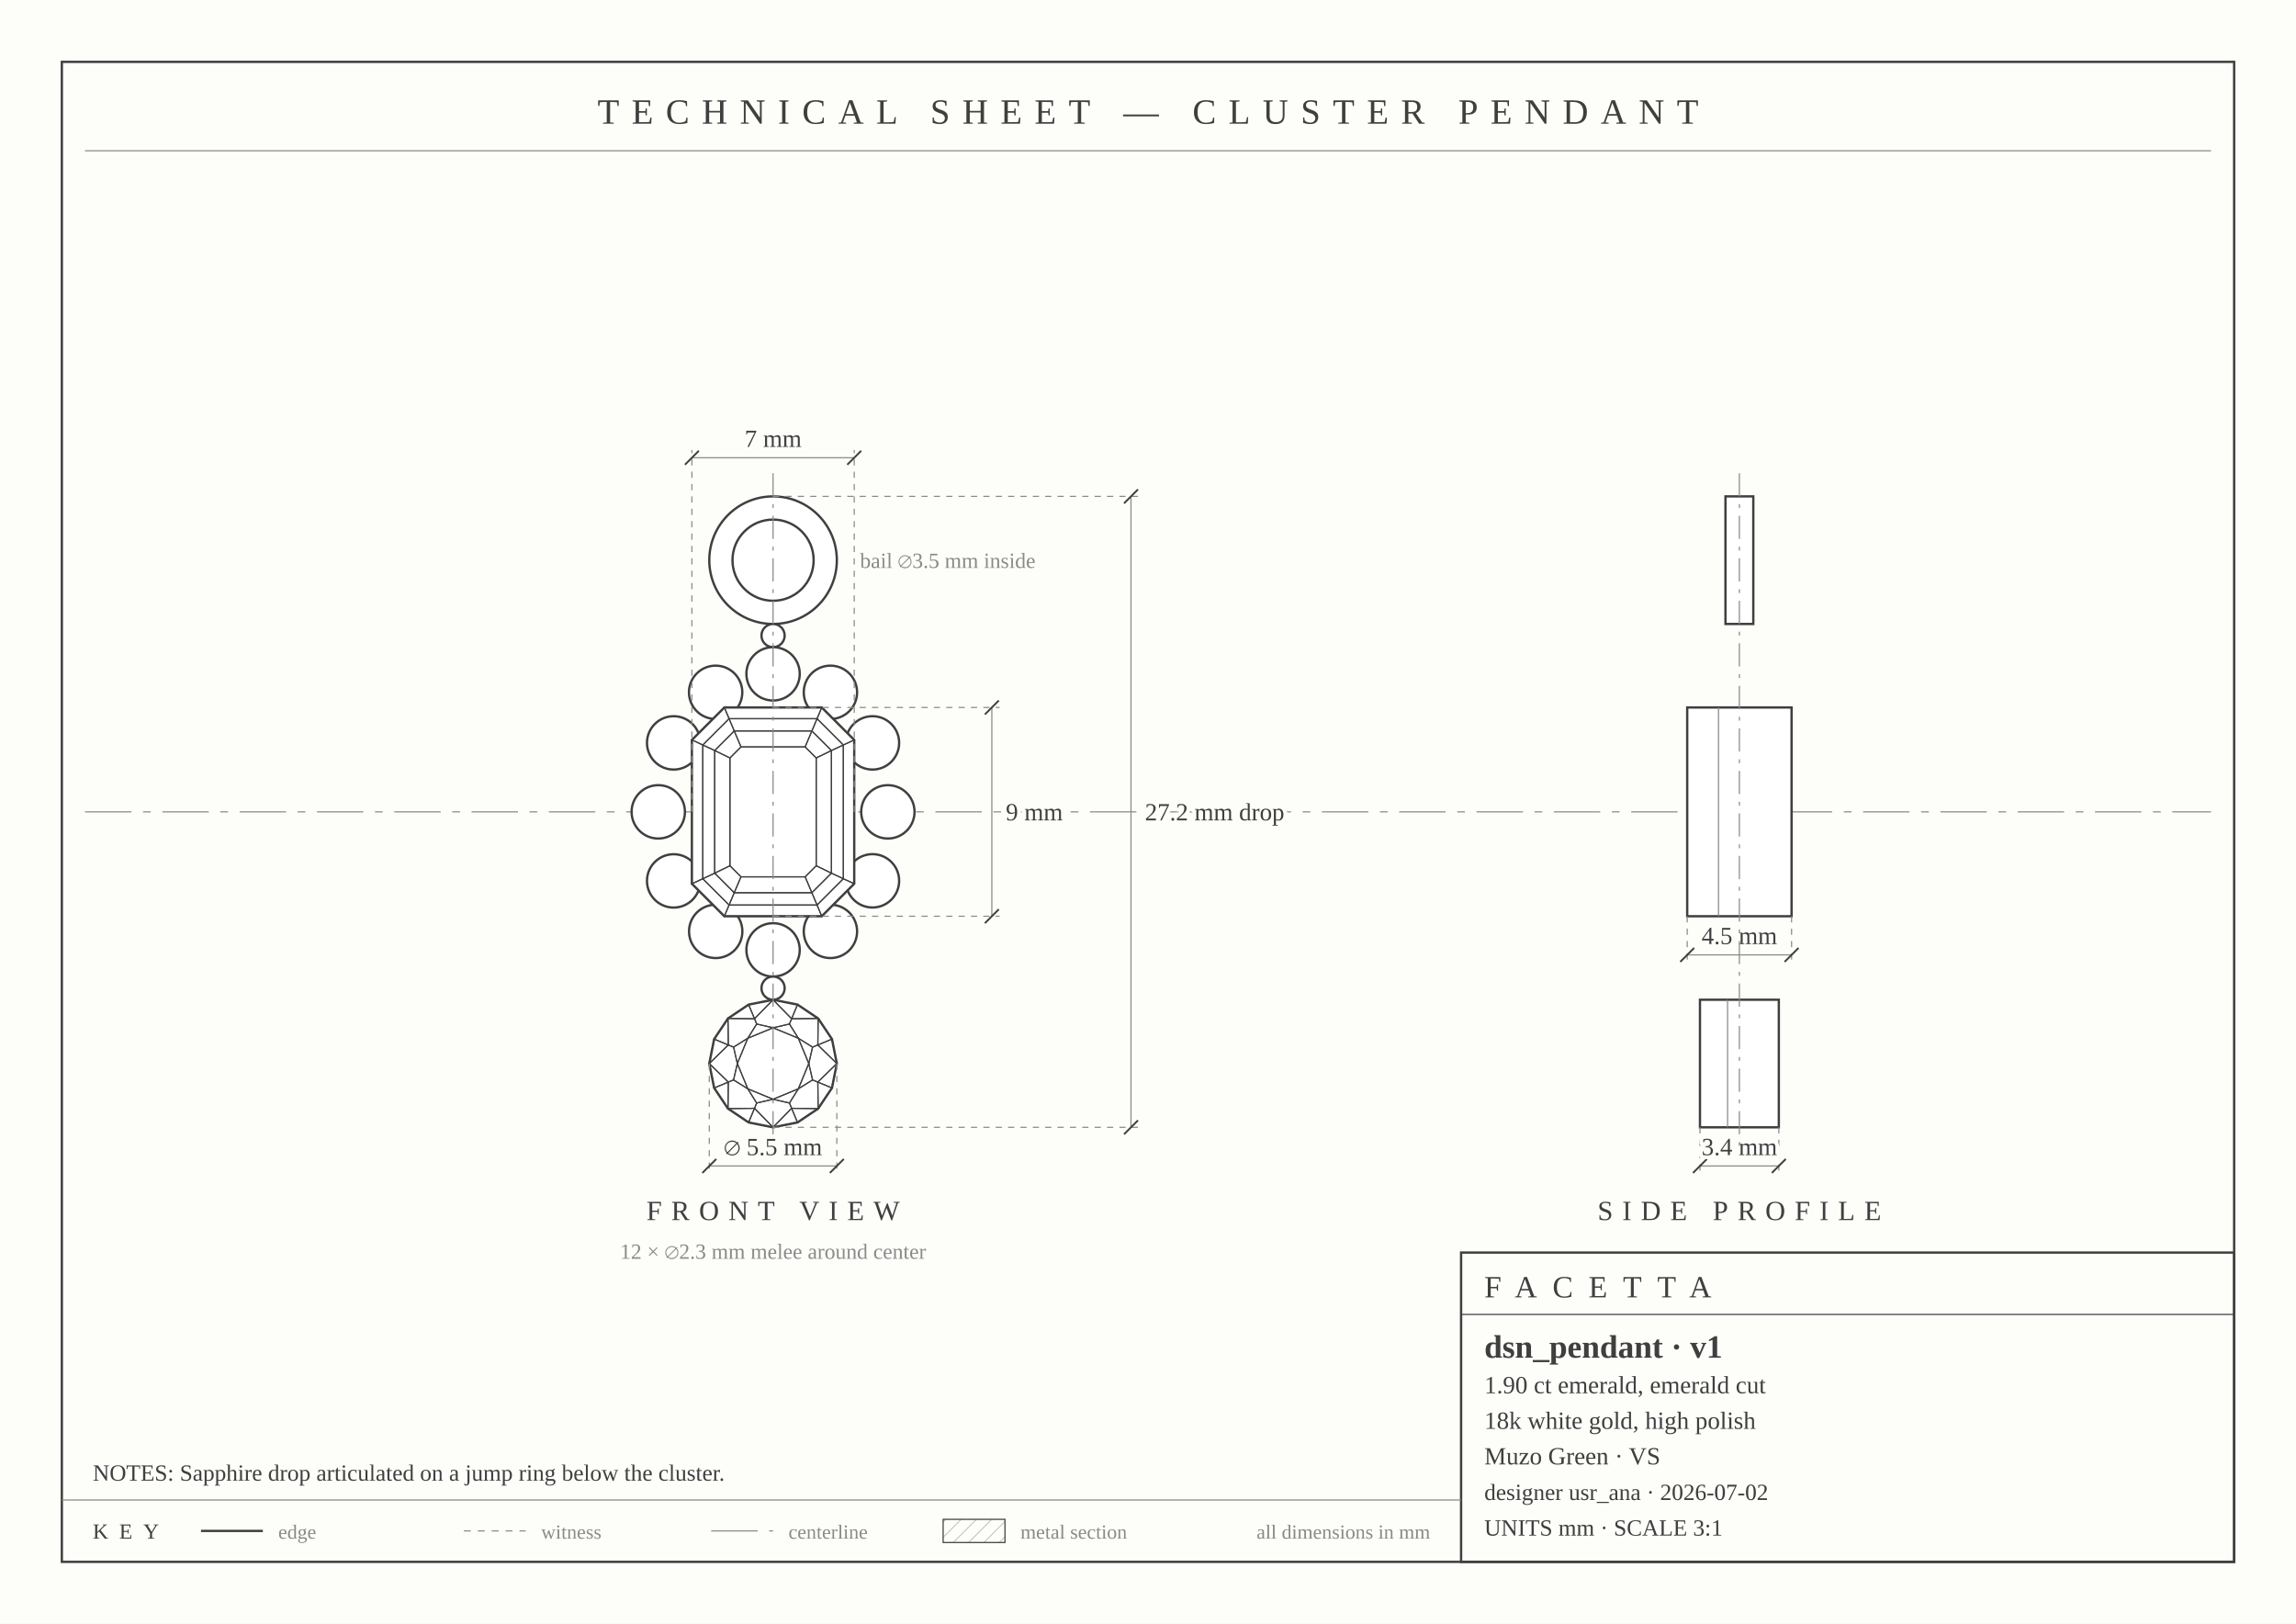
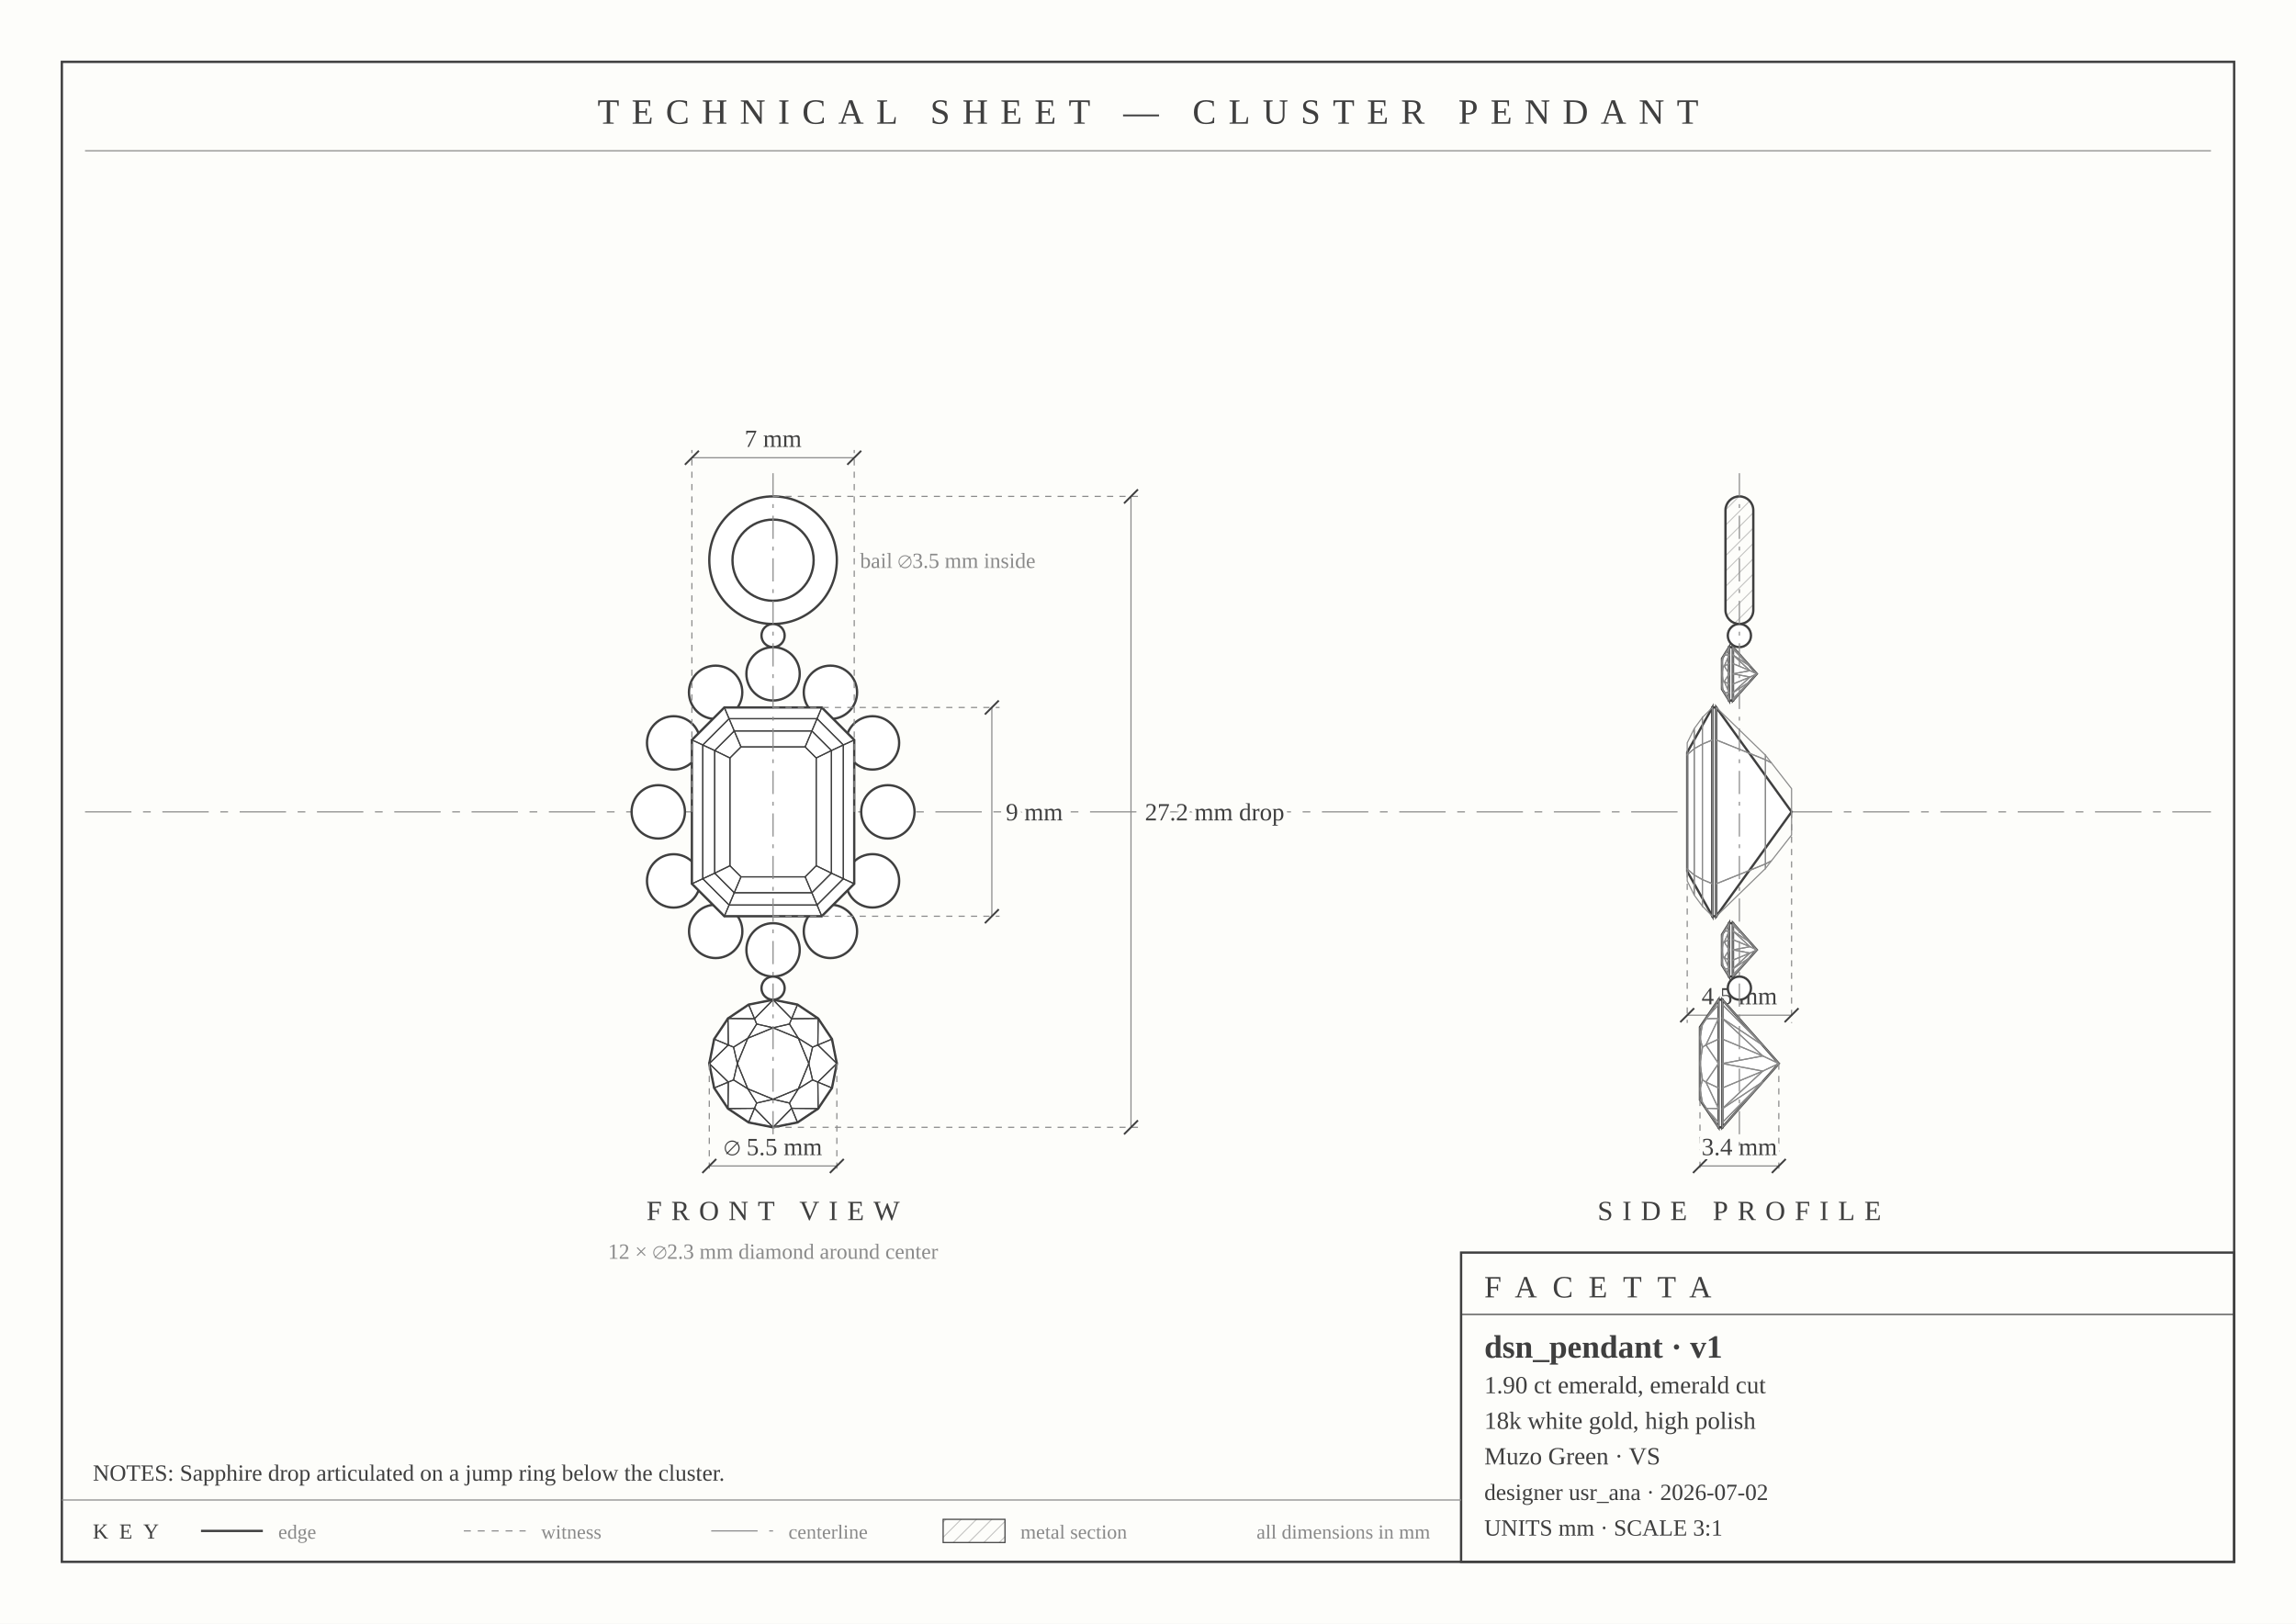
<svg xmlns="http://www.w3.org/2000/svg" viewBox="0 0 297 210" width="297mm" height="210mm" font-family="Georgia, 'Times New Roman', serif">
  <defs>
    <pattern id="hatch" width="1.4" height="1.4" patternTransform="rotate(45)" patternUnits="userSpaceOnUse">
      <line x1="0" y1="0" x2="0" y2="1.4" stroke="#8a8a8a" stroke-width="0.12" />
    </pattern>
  </defs>
  <rect x="0" y="0" width="297" height="210" fill="#fdfdfa" />
  <rect x="8" y="8" width="281" height="194" fill="none" stroke="#3f3f3f" stroke-width="0.3" />
  <text x="148.50" y="16.00" font-family="Georgia, 'Times New Roman', serif" font-size="4.6" fill="#3f3f3f" text-anchor="middle" letter-spacing="1.6">TECHNICAL SHEET — CLUSTER PENDANT</text>
  <line x1="11.00" y1="19.50" x2="286.00" y2="19.50" stroke="#8a8a8a" stroke-width="0.15" />
  <line x1="11.00" y1="105.00" x2="286.00" y2="105.00" stroke="#8a8a8a" stroke-width="0.15" stroke-dasharray="6 1.5 1 1.5" />
  <circle cx="100.00" cy="72.45" r="8.25" fill="#ffffff" stroke="#3f3f3f" stroke-width="0.3" />
  <circle cx="100.00" cy="72.45" r="5.25" fill="#ffffff" stroke="#3f3f3f" stroke-width="0.3" />
  <circle cx="100.00" cy="82.20" r="1.50" fill="#ffffff" stroke="#3f3f3f" stroke-width="0.3" />
  <circle cx="100.00" cy="87.15" r="3.45" fill="#ffffff" stroke="#3f3f3f" stroke-width="0.3" />
  <circle cx="107.42" cy="89.54" r="3.45" fill="#ffffff" stroke="#3f3f3f" stroke-width="0.3" />
  <circle cx="112.86" cy="96.08" r="3.45" fill="#ffffff" stroke="#3f3f3f" stroke-width="0.3" />
  <circle cx="114.85" cy="105.00" r="3.45" fill="#ffffff" stroke="#3f3f3f" stroke-width="0.3" />
  <circle cx="112.86" cy="113.92" r="3.45" fill="#ffffff" stroke="#3f3f3f" stroke-width="0.3" />
  <circle cx="107.42" cy="120.46" r="3.45" fill="#ffffff" stroke="#3f3f3f" stroke-width="0.3" />
  <circle cx="100.00" cy="122.85" r="3.45" fill="#ffffff" stroke="#3f3f3f" stroke-width="0.3" />
  <circle cx="92.58" cy="120.46" r="3.45" fill="#ffffff" stroke="#3f3f3f" stroke-width="0.3" />
  <circle cx="87.14" cy="113.93" r="3.45" fill="#ffffff" stroke="#3f3f3f" stroke-width="0.3" />
  <circle cx="85.15" cy="105.00" r="3.45" fill="#ffffff" stroke="#3f3f3f" stroke-width="0.3" />
  <circle cx="87.14" cy="96.08" r="3.45" fill="#ffffff" stroke="#3f3f3f" stroke-width="0.3" />
  <circle cx="92.57" cy="89.54" r="3.45" fill="#ffffff" stroke="#3f3f3f" stroke-width="0.3" />
  <polygon points="89.50,95.70 89.50,95.70 93.70,91.50 106.30,91.50 110.50,95.70 110.50,114.30 110.50,114.30 106.30,118.50 93.70,118.50 89.50,114.30" fill="#ffffff" stroke="#3f3f3f" stroke-width="0.3" />
  <polygon points="106.30,91.50 106.30,91.50 105.69,92.95 94.31,92.95 93.70,91.50 93.70,91.50" fill="none" stroke="#3f3f3f" stroke-width="0.15" />
  <polygon points="106.30,91.50 110.50,95.70 109.09,96.35 109.09,96.35 105.69,92.95 105.69,92.95" fill="none" stroke="#3f3f3f" stroke-width="0.15" />
  <polygon points="109.09,96.35 110.50,95.70 110.50,95.70 110.50,114.30 110.50,114.30 109.09,113.65" fill="none" stroke="#3f3f3f" stroke-width="0.15" />
  <polygon points="110.50,114.30 106.30,118.50 105.69,117.05 105.69,117.05 109.09,113.65 109.09,113.65" fill="none" stroke="#3f3f3f" stroke-width="0.15" />
  <polygon points="105.69,117.05 106.30,118.50 106.30,118.50 93.70,118.50 93.70,118.50 94.31,117.05" fill="none" stroke="#3f3f3f" stroke-width="0.15" />
  <polygon points="94.31,117.05 93.70,118.50 89.50,114.30 90.91,113.65 90.91,113.65 94.31,117.05" fill="none" stroke="#3f3f3f" stroke-width="0.15" />
  <polygon points="90.91,113.65 89.50,114.30 89.50,114.30 89.50,95.70 89.50,95.70 90.91,96.35" fill="none" stroke="#3f3f3f" stroke-width="0.15" />
  <polygon points="93.70,91.50 94.31,92.95 94.31,92.95 90.91,96.35 90.91,96.35 89.50,95.70" fill="none" stroke="#3f3f3f" stroke-width="0.15" />
  <polygon points="105.69,92.95 105.69,92.95 105.02,94.54 105.02,94.54 94.98,94.54 94.98,94.54 94.31,92.95 94.31,92.95" fill="none" stroke="#3f3f3f" stroke-width="0.15" />
  <polygon points="105.69,92.95 109.09,96.35 107.55,97.07 107.55,97.07 105.02,94.54" fill="none" stroke="#3f3f3f" stroke-width="0.15" />
  <polygon points="109.09,96.35 109.09,96.35 109.09,113.65 109.09,113.65 107.55,112.93 107.55,97.07" fill="none" stroke="#3f3f3f" stroke-width="0.15" />
  <polygon points="109.09,113.65 105.69,117.05 105.02,115.46 107.55,112.93 107.55,112.93" fill="none" stroke="#3f3f3f" stroke-width="0.15" />
  <polygon points="105.02,115.46 105.69,117.05 105.69,117.05 94.31,117.05 94.31,117.05 94.98,115.46 94.98,115.46 105.02,115.46" fill="none" stroke="#3f3f3f" stroke-width="0.15" />
  <polygon points="94.98,115.46 94.31,117.05 90.91,113.65 92.45,112.93 92.45,112.93" fill="none" stroke="#3f3f3f" stroke-width="0.15" />
  <polygon points="92.45,112.93 90.91,113.65 90.91,113.65 90.91,96.35 90.91,96.35 92.45,97.07" fill="none" stroke="#3f3f3f" stroke-width="0.15" />
  <polygon points="94.31,92.95 94.98,94.54 92.45,97.07 92.45,97.07 90.91,96.35" fill="none" stroke="#3f3f3f" stroke-width="0.15" />
  <polygon points="94.98,94.54 105.02,94.54 104.15,96.60 95.85,96.60" fill="none" stroke="#3f3f3f" stroke-width="0.15" />
  <polygon points="105.02,94.54 105.02,94.54 107.55,97.07 105.58,98.03 104.15,96.60" fill="none" stroke="#3f3f3f" stroke-width="0.15" />
  <polygon points="107.55,97.07 107.55,97.07 107.55,112.93 107.55,112.93 105.58,111.97 105.58,98.03" fill="none" stroke="#3f3f3f" stroke-width="0.15" />
  <polygon points="107.55,112.93 105.02,115.46 105.02,115.46 104.15,113.40 105.58,111.97" fill="none" stroke="#3f3f3f" stroke-width="0.15" />
  <polygon points="104.15,113.40 105.02,115.46 94.98,115.46 95.85,113.40" fill="none" stroke="#3f3f3f" stroke-width="0.15" />
  <polygon points="95.85,113.40 94.98,115.46 94.98,115.46 92.45,112.93 94.42,111.97" fill="none" stroke="#3f3f3f" stroke-width="0.15" />
  <polygon points="94.42,111.97 92.45,112.93 92.45,112.93 92.45,97.07 92.45,97.07 94.42,98.03" fill="none" stroke="#3f3f3f" stroke-width="0.15" />
  <polygon points="94.98,94.54 94.98,94.54 95.85,96.60 94.42,98.03 92.45,97.07" fill="none" stroke="#3f3f3f" stroke-width="0.15" />
  <polygon points="104.15,96.60 105.58,98.03 105.58,111.97 104.15,113.40 95.85,113.40 94.42,111.97 94.42,98.03 95.85,96.60" fill="none" stroke="#3f3f3f" stroke-width="0.15" />
  <circle cx="100.00" cy="127.80" r="1.50" fill="#ffffff" stroke="#3f3f3f" stroke-width="0.3" />
  <polygon points="91.75,137.55 91.75,137.55 91.75,137.55 92.38,134.39 94.17,131.72 96.84,129.93 100.00,129.30 100.00,129.30 100.00,129.30 100.00,129.30 100.00,129.30 103.16,129.93 105.83,131.72 107.62,134.39 108.25,137.55 108.25,137.55 108.25,137.55 108.25,137.55 108.25,137.55 107.62,140.71 105.83,143.38 103.16,145.17 100.00,145.80 100.00,145.80 100.00,145.80 100.00,145.80 100.00,145.80 96.84,145.17 94.17,143.38 92.38,140.71 91.75,137.55 91.75,137.55" fill="#ffffff" stroke="#3f3f3f" stroke-width="0.3" />
  <polygon points="94.89,139.67 94.21,139.95 94.21,139.95 91.75,137.55 91.75,137.55 91.75,137.55 94.21,135.15 94.89,135.43 95.38,137.55 95.38,137.55" fill="none" stroke="#3f3f3f" stroke-width="0.15" />
  <polygon points="97.60,131.76 97.88,132.44 96.73,134.28 96.73,134.28 94.89,135.43 94.21,135.15 94.21,135.15 94.17,131.72 94.17,131.72 94.17,131.72" fill="none" stroke="#3f3f3f" stroke-width="0.15" />
  <polygon points="97.88,142.66 97.60,143.34 97.60,143.34 94.17,143.38 94.17,143.38 94.17,143.38 94.21,139.95 94.89,139.67 96.73,140.82 96.73,140.82" fill="none" stroke="#3f3f3f" stroke-width="0.15" />
  <polygon points="102.40,131.76 102.12,132.44 100.00,132.93 100.00,132.93 97.88,132.44 97.60,131.76 97.60,131.76 100.00,129.30 100.00,129.30 100.00,129.30" fill="none" stroke="#3f3f3f" stroke-width="0.15" />
  <polygon points="102.12,142.66 102.40,143.34 102.40,143.34 100.00,145.80 100.00,145.80 100.00,145.80 97.60,143.34 97.88,142.66 100.00,142.17 100.00,142.17" fill="none" stroke="#3f3f3f" stroke-width="0.15" />
  <polygon points="105.83,131.72 105.83,131.72 105.79,135.15 105.11,135.43 103.27,134.28 103.27,134.28 102.12,132.44 102.40,131.76 102.40,131.76 105.83,131.72" fill="none" stroke="#3f3f3f" stroke-width="0.15" />
  <polygon points="105.83,143.38 105.83,143.38 105.83,143.38 102.40,143.34 102.12,142.66 103.27,140.82 103.27,140.82 105.11,139.67 105.79,139.95 105.79,139.95" fill="none" stroke="#3f3f3f" stroke-width="0.15" />
  <polygon points="108.25,137.55 108.25,137.55 108.25,137.55 105.79,139.95 105.11,139.67 104.62,137.55 104.62,137.55 105.11,135.43 105.79,135.15 105.79,135.15" fill="none" stroke="#3f3f3f" stroke-width="0.15" />
  <polygon points="94.21,135.15 94.21,135.15 91.75,137.55 92.38,134.39 92.38,134.39" fill="none" stroke="#3f3f3f" stroke-width="0.15" />
  <polygon points="94.21,139.95 94.17,143.38 92.38,140.71 92.38,140.71 94.21,139.95" fill="none" stroke="#3f3f3f" stroke-width="0.15" />
  <polygon points="94.21,139.95 92.38,140.71 91.75,137.55" fill="none" stroke="#3f3f3f" stroke-width="0.15" />
  <polygon points="94.17,131.72 94.21,135.15 92.38,134.39" fill="none" stroke="#3f3f3f" stroke-width="0.15" />
  <polygon points="96.84,129.93 96.84,129.93 97.60,131.76 97.60,131.76 94.17,131.72" fill="none" stroke="#3f3f3f" stroke-width="0.15" />
  <polygon points="97.60,143.34 96.84,145.17 94.17,143.38" fill="none" stroke="#3f3f3f" stroke-width="0.15" />
  <polygon points="100.00,145.80 96.84,145.17 96.84,145.17 97.60,143.34 97.60,143.34" fill="none" stroke="#3f3f3f" stroke-width="0.15" />
  <polygon points="100.00,129.30 97.60,131.76 96.84,129.93" fill="none" stroke="#3f3f3f" stroke-width="0.15" />
  <polygon points="102.40,143.34 103.16,145.17 100.00,145.80" fill="none" stroke="#3f3f3f" stroke-width="0.15" />
  <polygon points="103.16,129.93 103.16,129.93 102.40,131.76 102.40,131.76 100.00,129.30" fill="none" stroke="#3f3f3f" stroke-width="0.15" />
  <polygon points="105.83,131.72 102.40,131.76 103.16,129.93" fill="none" stroke="#3f3f3f" stroke-width="0.15" />
  <polygon points="105.83,143.38 103.16,145.17 103.16,145.17 102.40,143.34 102.40,143.34" fill="none" stroke="#3f3f3f" stroke-width="0.15" />
  <polygon points="107.62,140.71 105.83,143.38 105.79,139.95" fill="none" stroke="#3f3f3f" stroke-width="0.15" />
  <polygon points="107.62,134.39 108.25,137.55 105.79,135.15" fill="none" stroke="#3f3f3f" stroke-width="0.15" />
  <polygon points="107.62,134.39 107.62,134.39 105.79,135.15 105.79,135.15 105.83,131.72" fill="none" stroke="#3f3f3f" stroke-width="0.15" />
  <polygon points="108.25,137.55 107.62,140.71 107.62,140.71 105.79,139.95 105.79,139.95" fill="none" stroke="#3f3f3f" stroke-width="0.15" />
  <polygon points="95.38,137.55 94.89,135.43 96.73,134.28" fill="none" stroke="#3f3f3f" stroke-width="0.15" />
  <polygon points="96.73,140.82 94.89,139.67 95.38,137.55" fill="none" stroke="#3f3f3f" stroke-width="0.15" />
  <polygon points="96.73,134.28 97.88,132.44 100.00,132.93" fill="none" stroke="#3f3f3f" stroke-width="0.15" />
  <polygon points="100.00,142.17 97.88,142.66 96.73,140.82" fill="none" stroke="#3f3f3f" stroke-width="0.15" />
  <polygon points="102.12,132.44 103.27,134.28 100.00,132.93" fill="none" stroke="#3f3f3f" stroke-width="0.15" />
  <polygon points="103.27,140.82 102.12,142.66 100.00,142.17" fill="none" stroke="#3f3f3f" stroke-width="0.15" />
  <polygon points="103.27,134.28 105.11,135.43 104.62,137.55" fill="none" stroke="#3f3f3f" stroke-width="0.15" />
  <polygon points="104.62,137.55 105.11,139.67 103.27,140.82" fill="none" stroke="#3f3f3f" stroke-width="0.15" />
  <polygon points="100.00,132.93 103.27,134.28 103.27,134.28 104.62,137.55 104.62,137.55 103.27,140.82 103.27,140.82 100.00,142.17 100.00,142.17 96.73,140.82 96.73,140.82 95.38,137.55 95.38,137.55 96.73,134.28 96.73,134.28 100.00,132.93" fill="none" stroke="#3f3f3f" stroke-width="0.15" />
  <line x1="100.00" y1="61.20" x2="100.00" y2="148.80" stroke="#8a8a8a" stroke-width="0.15" stroke-dasharray="3 1 0.5 1" />
  <line x1="89.50" y1="105.00" x2="89.50" y2="58.20" stroke="#8a8a8a" stroke-width="0.15" stroke-dasharray="0.8 0.8" />
  <line x1="110.50" y1="105.00" x2="110.50" y2="58.20" stroke="#8a8a8a" stroke-width="0.15" stroke-dasharray="0.8 0.8" />
  <line x1="89.50" y1="59.20" x2="110.50" y2="59.20" stroke="#8a8a8a" stroke-width="0.15" />
  <line x1="88.60" y1="60.10" x2="90.40" y2="58.30" stroke="#3f3f3f" stroke-width="0.24" />
  <line x1="109.60" y1="60.10" x2="111.40" y2="58.30" stroke="#3f3f3f" stroke-width="0.24" />
  <text x="100.00" y="57.80" font-family="Georgia, 'Times New Roman', serif" font-size="3.2" fill="#3f3f3f" text-anchor="middle" stroke="#fdfdfa" stroke-width="1.0" stroke-linejoin="round" paint-order="stroke">7 mm</text>
  <line x1="100.00" y1="91.50" x2="129.30" y2="91.50" stroke="#8a8a8a" stroke-width="0.15" stroke-dasharray="0.8 0.8" />
  <line x1="100.00" y1="118.50" x2="129.30" y2="118.50" stroke="#8a8a8a" stroke-width="0.15" stroke-dasharray="0.8 0.8" />
  <line x1="128.30" y1="91.50" x2="128.30" y2="118.50" stroke="#8a8a8a" stroke-width="0.15" />
  <line x1="127.40" y1="92.40" x2="129.20" y2="90.60" stroke="#3f3f3f" stroke-width="0.24" />
  <line x1="127.40" y1="119.40" x2="129.20" y2="117.60" stroke="#3f3f3f" stroke-width="0.24" />
  <text x="130.10" y="106.10" font-family="Georgia, 'Times New Roman', serif" font-size="3.2" fill="#3f3f3f" text-anchor="start" stroke="#fdfdfa" stroke-width="1.0" stroke-linejoin="round" paint-order="stroke">9 mm</text>
  <line x1="100.00" y1="64.20" x2="147.30" y2="64.20" stroke="#8a8a8a" stroke-width="0.15" stroke-dasharray="0.8 0.8" />
  <line x1="100.00" y1="145.80" x2="147.30" y2="145.80" stroke="#8a8a8a" stroke-width="0.15" stroke-dasharray="0.8 0.8" />
  <line x1="146.30" y1="64.20" x2="146.30" y2="145.80" stroke="#8a8a8a" stroke-width="0.15" />
  <line x1="145.40" y1="65.10" x2="147.20" y2="63.30" stroke="#3f3f3f" stroke-width="0.24" />
  <line x1="145.40" y1="146.70" x2="147.20" y2="144.90" stroke="#3f3f3f" stroke-width="0.24" />
  <text x="148.10" y="106.10" font-family="Georgia, 'Times New Roman', serif" font-size="3.2" fill="#3f3f3f" text-anchor="start" stroke="#fdfdfa" stroke-width="1.0" stroke-linejoin="round" paint-order="stroke">27.2 mm drop</text>
  <text x="111.25" y="73.45" font-family="Georgia, 'Times New Roman', serif" font-size="2.8" fill="#8a8a8a" text-anchor="start">bail ⌀3.5 mm inside</text>
  <text x="100.00" y="157.80" font-family="Georgia, 'Times New Roman', serif" font-size="3.6" fill="#3f3f3f" text-anchor="middle" letter-spacing="1.2">FRONT VIEW</text>
-   <text x="100.00" y="162.80" font-family="Georgia, 'Times New Roman', serif" font-size="2.8" fill="#8a8a8a" text-anchor="middle">12 × ⌀2.3 mm melee around center</text>
+   <text x="100.00" y="162.80" font-family="Georgia, 'Times New Roman', serif" font-size="2.8" fill="#8a8a8a" text-anchor="middle">12 × ⌀2.3 mm diamond around center</text>
  <line x1="91.75" y1="137.55" x2="91.75" y2="151.80" stroke="#8a8a8a" stroke-width="0.15" stroke-dasharray="0.8 0.8" />
  <line x1="108.25" y1="137.55" x2="108.25" y2="151.80" stroke="#8a8a8a" stroke-width="0.15" stroke-dasharray="0.8 0.8" />
  <line x1="91.75" y1="150.80" x2="108.25" y2="150.80" stroke="#8a8a8a" stroke-width="0.15" />
  <line x1="90.85" y1="151.70" x2="92.65" y2="149.90" stroke="#3f3f3f" stroke-width="0.24" />
  <line x1="107.35" y1="151.70" x2="109.15" y2="149.90" stroke="#3f3f3f" stroke-width="0.24" />
  <text x="100.00" y="149.40" font-family="Georgia, 'Times New Roman', serif" font-size="3.2" fill="#3f3f3f" text-anchor="middle" stroke="#fdfdfa" stroke-width="1.0" stroke-linejoin="round" paint-order="stroke">⌀ 5.5 mm</text>
-   <rect x="223.20" y="64.20" width="3.60" height="16.50" fill="#ffffff" stroke="#3f3f3f" stroke-width="0.3" />
-   <rect x="218.25" y="91.50" width="13.50" height="27.00" fill="#ffffff" stroke="#3f3f3f" stroke-width="0.3" />
-   <line x1="222.30" y1="91.50" x2="222.30" y2="118.50" stroke="#8a8a8a" stroke-width="0.15" />
-   <line x1="218.25" y1="118.50" x2="218.25" y2="124.50" stroke="#8a8a8a" stroke-width="0.15" stroke-dasharray="0.8 0.8" />
-   <line x1="231.75" y1="118.50" x2="231.75" y2="124.50" stroke="#8a8a8a" stroke-width="0.15" stroke-dasharray="0.8 0.8" />
-   <line x1="218.25" y1="123.50" x2="231.75" y2="123.50" stroke="#8a8a8a" stroke-width="0.15" />
-   <line x1="217.35" y1="124.40" x2="219.15" y2="122.60" stroke="#3f3f3f" stroke-width="0.24" />
-   <line x1="230.85" y1="124.40" x2="232.65" y2="122.60" stroke="#3f3f3f" stroke-width="0.24" />
-   <text x="225.00" y="122.10" font-family="Georgia, 'Times New Roman', serif" font-size="3.2" fill="#3f3f3f" text-anchor="middle" stroke="#fdfdfa" stroke-width="1.0" stroke-linejoin="round" paint-order="stroke">4.5 mm</text>
-   <rect x="219.90" y="129.30" width="10.20" height="16.50" fill="#ffffff" stroke="#3f3f3f" stroke-width="0.3" />
-   <line x1="223.47" y1="129.30" x2="223.47" y2="145.80" stroke="#8a8a8a" stroke-width="0.15" />
-   <line x1="219.90" y1="145.80" x2="219.90" y2="151.80" stroke="#8a8a8a" stroke-width="0.15" stroke-dasharray="0.8 0.8" />
-   <line x1="230.10" y1="145.80" x2="230.10" y2="151.80" stroke="#8a8a8a" stroke-width="0.15" stroke-dasharray="0.8 0.8" />
+   <rect x="223.20" y="64.20" width="3.60" height="16.50" rx="1.80" fill="url(#hatch)" stroke="#3f3f3f" stroke-width="0.3" />
+   <circle cx="225.00" cy="82.20" r="1.50" fill="#ffffff" stroke="#3f3f3f" stroke-width="0.3" />
+   <polygon points="218.25,97.31 221.51,91.50 221.51,118.50 218.25,112.69" fill="#ffffff" stroke="#3f3f3f" stroke-width="0.3" />
+   <rect x="221.51" y="91.50" width="0.50" height="27.00" fill="#ffffff" stroke="#3f3f3f" stroke-width="0.3" />
+   <polygon points="222.01,91.50 231.75,105.00 222.01,118.50" fill="#ffffff" stroke="#3f3f3f" stroke-width="0.3" />
+   <polygon points="220.21,117.20 221.51,118.50 221.51,114.30 220.21,113.76 220.21,113.76 220.21,117.20" fill="none" stroke="#8a8a8a" stroke-width="0.15" />
+   <polygon points="220.21,113.76 221.51,114.30 221.51,114.30 221.51,95.70 221.51,95.70 220.21,96.24" fill="none" stroke="#8a8a8a" stroke-width="0.15" />
+   <polygon points="221.51,91.50 220.21,92.80 220.21,92.80 220.21,96.24 220.21,96.24 221.51,95.70" fill="none" stroke="#8a8a8a" stroke-width="0.15" />
+   <polygon points="219.16,115.77 220.21,117.20 220.21,113.76 219.16,113.17 219.16,113.17" fill="none" stroke="#8a8a8a" stroke-width="0.15" />
+   <polygon points="219.16,113.17 220.21,113.76 220.21,113.76 220.21,96.24 220.21,96.24 219.16,96.83" fill="none" stroke="#8a8a8a" stroke-width="0.15" />
+   <polygon points="220.21,92.80 219.16,94.23 219.16,96.83 219.16,96.83 220.21,96.24" fill="none" stroke="#8a8a8a" stroke-width="0.15" />
+   <polygon points="218.25,113.93 219.16,115.77 219.16,115.77 219.16,113.17 218.25,112.40" fill="none" stroke="#8a8a8a" stroke-width="0.15" />
+   <polygon points="218.25,112.40 219.16,113.17 219.16,113.17 219.16,96.83 219.16,96.83 218.25,97.60" fill="none" stroke="#8a8a8a" stroke-width="0.15" />
+   <polygon points="219.16,94.23 219.16,94.23 218.25,96.07 218.25,97.60 219.16,96.83" fill="none" stroke="#8a8a8a" stroke-width="0.15" />
+   <polygon points="222.01,118.50 228.37,112.33 228.37,111.74 222.01,114.30" fill="none" stroke="#8a8a8a" stroke-width="0.15" />
+   <polygon points="228.37,98.26 222.01,95.70 222.01,95.70 222.01,114.30 222.01,114.30 228.37,111.74 228.37,111.74 228.37,98.26" fill="none" stroke="#8a8a8a" stroke-width="0.15" />
+   <polygon points="228.37,97.67 222.01,91.50 222.01,95.70 228.37,98.26" fill="none" stroke="#8a8a8a" stroke-width="0.15" />
+   <polygon points="228.37,111.74 228.37,111.74 228.37,112.33 228.37,112.33 229.15,111.33" fill="none" stroke="#8a8a8a" stroke-width="0.15" />
+   <polygon points="231.75,108.00 231.75,102.00 229.15,98.67 228.37,98.26 228.37,111.74 229.15,111.33" fill="none" stroke="#8a8a8a" stroke-width="0.15" />
+   <polygon points="229.15,98.67 228.37,97.67 228.37,97.67 228.37,98.26 228.37,98.26" fill="none" stroke="#8a8a8a" stroke-width="0.15" />
+   <polygon points="222.75,85.18 223.67,83.70 223.67,90.60 222.75,89.12" fill="#ffffff" stroke="#3f3f3f" stroke-width="0.3" />
+   <rect x="223.67" y="83.70" width="0.50" height="6.90" fill="#ffffff" stroke="#3f3f3f" stroke-width="0.3" />
+   <polygon points="224.17,83.70 227.25,87.15 224.17,90.60" fill="#ffffff" stroke="#3f3f3f" stroke-width="0.3" />
+   <polygon points="222.88,89.29 223.05,89.57 223.05,89.57 223.67,89.59 223.67,89.59 223.67,89.59 223.05,88.15 222.88,88.04 222.75,88.52 222.75,88.52" fill="none" stroke="#8a8a8a" stroke-width="0.15" />
+   <polygon points="222.88,88.04 223.05,88.15 223.05,88.15 223.67,87.15 223.67,87.15 223.67,87.15 223.05,86.15 222.88,86.26 222.75,87.15 222.75,87.15" fill="none" stroke="#8a8a8a" stroke-width="0.15" />
+   <polygon points="223.05,84.73 222.88,85.01 222.75,85.78 222.75,85.78 222.88,86.26 223.05,86.15 223.05,86.15 223.67,84.71 223.67,84.71 223.67,84.71" fill="none" stroke="#8a8a8a" stroke-width="0.15" />
+   <polygon points="223.67,90.60 223.67,90.34 223.67,90.34 223.05,89.57 223.05,89.57" fill="none" stroke="#8a8a8a" stroke-width="0.15" />
+   <polygon points="223.05,89.57 223.67,90.34 223.67,89.59" fill="none" stroke="#8a8a8a" stroke-width="0.15" />
+   <polygon points="223.05,88.15 223.67,89.59 223.67,88.47 223.67,88.47 223.05,88.15" fill="none" stroke="#8a8a8a" stroke-width="0.15" />
+   <polygon points="223.05,88.15 223.67,88.47 223.67,87.15" fill="none" stroke="#8a8a8a" stroke-width="0.15" />
+   <polygon points="223.05,86.15 223.05,86.15 223.67,87.15 223.67,85.83 223.67,85.83" fill="none" stroke="#8a8a8a" stroke-width="0.15" />
+   <polygon points="223.67,84.71 223.05,86.15 223.67,85.83" fill="none" stroke="#8a8a8a" stroke-width="0.15" />
+   <polygon points="223.67,83.96 223.67,83.96 223.05,84.73 223.05,84.73 223.67,84.71" fill="none" stroke="#8a8a8a" stroke-width="0.15" />
+   <polygon points="223.67,83.70 223.05,84.73 223.67,83.96" fill="none" stroke="#8a8a8a" stroke-width="0.15" />
+   <polygon points="222.75,89.08 222.88,89.29 222.75,88.52" fill="none" stroke="#8a8a8a" stroke-width="0.15" />
+   <polygon points="222.75,88.52 222.88,88.04 222.75,87.15" fill="none" stroke="#8a8a8a" stroke-width="0.15" />
+   <polygon points="222.75,87.15 222.88,86.26 222.75,85.78" fill="none" stroke="#8a8a8a" stroke-width="0.15" />
+   <polygon points="222.75,85.78 222.88,85.01 222.75,85.22" fill="none" stroke="#8a8a8a" stroke-width="0.15" />
+   <polygon points="226.37,88.14 227.25,87.15 227.25,87.15 226.37,87.56 224.17,89.59 224.17,89.59 224.17,89.59 226.37,88.14" fill="none" stroke="#8a8a8a" stroke-width="0.15" />
+   <polygon points="227.25,87.15 227.25,87.15 226.37,86.74 224.17,87.15 224.17,87.15 224.17,87.15 226.37,87.56 226.37,87.56" fill="none" stroke="#8a8a8a" stroke-width="0.15" />
+   <polygon points="227.25,87.15 226.37,86.16 224.17,84.71 224.17,84.71 224.17,84.71 226.37,86.74 226.37,86.74" fill="none" stroke="#8a8a8a" stroke-width="0.15" />
+   <polygon points="224.17,90.60 226.37,88.14 226.37,88.14 224.17,90.34" fill="none" stroke="#8a8a8a" stroke-width="0.15" />
+   <polygon points="224.17,90.34 226.37,88.14 224.17,89.59 224.17,90.34" fill="none" stroke="#8a8a8a" stroke-width="0.15" />
+   <polygon points="224.17,89.59 226.37,87.56 226.37,87.56 224.17,88.47" fill="none" stroke="#8a8a8a" stroke-width="0.15" />
+   <polygon points="226.37,87.56 224.17,87.15 224.17,88.47 224.17,88.47" fill="none" stroke="#8a8a8a" stroke-width="0.15" />
+   <polygon points="224.17,87.15 226.37,86.74 226.37,86.74 224.17,85.83" fill="none" stroke="#8a8a8a" stroke-width="0.15" />
+   <polygon points="226.37,86.74 224.17,84.71 224.17,85.83 224.17,85.83" fill="none" stroke="#8a8a8a" stroke-width="0.15" />
+   <polygon points="224.17,84.71 226.37,86.16 226.37,86.16 224.17,83.96" fill="none" stroke="#8a8a8a" stroke-width="0.15" />
+   <polygon points="226.37,86.16 224.17,83.70 224.17,83.96 224.17,83.96" fill="none" stroke="#8a8a8a" stroke-width="0.15" />
+   <polygon points="222.75,120.88 223.67,119.40 223.67,126.30 222.75,124.82" fill="#ffffff" stroke="#3f3f3f" stroke-width="0.3" />
+   <rect x="223.67" y="119.40" width="0.50" height="6.90" fill="#ffffff" stroke="#3f3f3f" stroke-width="0.3" />
+   <polygon points="224.17,119.40 227.25,122.85 224.17,126.30" fill="#ffffff" stroke="#3f3f3f" stroke-width="0.3" />
+   <polygon points="222.88,124.99 223.05,125.27 223.05,125.27 223.67,125.29 223.67,125.29 223.67,125.29 223.05,123.85 222.88,123.74 222.75,124.22 222.75,124.22" fill="none" stroke="#8a8a8a" stroke-width="0.15" />
+   <polygon points="222.88,123.74 223.05,123.85 223.05,123.85 223.67,122.85 223.67,122.85 223.67,122.85 223.05,121.85 222.88,121.96 222.75,122.85 222.75,122.85" fill="none" stroke="#8a8a8a" stroke-width="0.15" />
+   <polygon points="223.05,120.43 222.88,120.71 222.75,121.48 222.75,121.48 222.88,121.96 223.05,121.85 223.05,121.85 223.67,120.41 223.67,120.41 223.67,120.41" fill="none" stroke="#8a8a8a" stroke-width="0.15" />
+   <polygon points="223.67,126.30 223.67,126.04 223.67,126.04 223.05,125.27 223.05,125.27" fill="none" stroke="#8a8a8a" stroke-width="0.15" />
+   <polygon points="223.05,125.27 223.67,126.04 223.67,125.29" fill="none" stroke="#8a8a8a" stroke-width="0.15" />
+   <polygon points="223.05,123.85 223.67,125.29 223.67,124.17 223.67,124.17 223.05,123.85" fill="none" stroke="#8a8a8a" stroke-width="0.15" />
+   <polygon points="223.05,123.85 223.67,124.17 223.67,122.85" fill="none" stroke="#8a8a8a" stroke-width="0.15" />
+   <polygon points="223.05,121.85 223.05,121.85 223.67,122.85 223.67,121.53 223.67,121.53" fill="none" stroke="#8a8a8a" stroke-width="0.15" />
+   <polygon points="223.67,120.41 223.05,121.85 223.67,121.53" fill="none" stroke="#8a8a8a" stroke-width="0.15" />
+   <polygon points="223.67,119.66 223.67,119.66 223.05,120.43 223.05,120.43 223.67,120.41" fill="none" stroke="#8a8a8a" stroke-width="0.15" />
+   <polygon points="223.67,119.40 223.05,120.43 223.67,119.66" fill="none" stroke="#8a8a8a" stroke-width="0.15" />
+   <polygon points="222.75,124.78 222.88,124.99 222.75,124.22" fill="none" stroke="#8a8a8a" stroke-width="0.15" />
+   <polygon points="222.75,124.22 222.88,123.74 222.75,122.85" fill="none" stroke="#8a8a8a" stroke-width="0.15" />
+   <polygon points="222.75,122.85 222.88,121.96 222.75,121.48" fill="none" stroke="#8a8a8a" stroke-width="0.15" />
+   <polygon points="222.75,121.48 222.88,120.71 222.75,120.92" fill="none" stroke="#8a8a8a" stroke-width="0.15" />
+   <polygon points="226.37,123.84 227.25,122.85 227.25,122.85 226.37,123.26 224.17,125.29 224.17,125.29 224.17,125.29 226.37,123.84" fill="none" stroke="#8a8a8a" stroke-width="0.15" />
+   <polygon points="227.25,122.85 227.25,122.85 226.37,122.44 224.17,122.85 224.17,122.85 224.17,122.85 226.37,123.26 226.37,123.26" fill="none" stroke="#8a8a8a" stroke-width="0.15" />
+   <polygon points="227.25,122.85 226.37,121.86 224.17,120.41 224.17,120.41 224.17,120.41 226.37,122.44 226.37,122.44" fill="none" stroke="#8a8a8a" stroke-width="0.15" />
+   <polygon points="224.17,126.30 226.37,123.84 226.37,123.84 224.17,126.04" fill="none" stroke="#8a8a8a" stroke-width="0.15" />
+   <polygon points="224.17,126.04 226.37,123.84 224.17,125.29 224.17,126.04" fill="none" stroke="#8a8a8a" stroke-width="0.15" />
+   <polygon points="224.17,125.29 226.37,123.26 226.37,123.26 224.17,124.17" fill="none" stroke="#8a8a8a" stroke-width="0.15" />
+   <polygon points="226.37,123.26 224.17,122.85 224.17,124.17 224.17,124.17" fill="none" stroke="#8a8a8a" stroke-width="0.15" />
+   <polygon points="224.17,122.85 226.37,122.44 226.37,122.44 224.17,121.53" fill="none" stroke="#8a8a8a" stroke-width="0.15" />
+   <polygon points="226.37,122.44 224.17,120.41 224.17,121.53 224.17,121.53" fill="none" stroke="#8a8a8a" stroke-width="0.15" />
+   <polygon points="224.17,120.41 226.37,121.86 226.37,121.86 224.17,119.66" fill="none" stroke="#8a8a8a" stroke-width="0.15" />
+   <polygon points="226.37,121.86 224.17,119.40 224.17,119.66 224.17,119.66" fill="none" stroke="#8a8a8a" stroke-width="0.15" />
+   <line x1="218.25" y1="112.69" x2="218.25" y2="132.30" stroke="#8a8a8a" stroke-width="0.15" stroke-dasharray="0.8 0.8" />
+   <line x1="231.75" y1="105.00" x2="231.75" y2="132.30" stroke="#8a8a8a" stroke-width="0.15" stroke-dasharray="0.8 0.8" />
+   <line x1="218.25" y1="131.30" x2="231.75" y2="131.30" stroke="#8a8a8a" stroke-width="0.15" />
+   <line x1="217.35" y1="132.20" x2="219.15" y2="130.40" stroke="#3f3f3f" stroke-width="0.24" />
+   <line x1="230.85" y1="132.20" x2="232.65" y2="130.40" stroke="#3f3f3f" stroke-width="0.24" />
+   <text x="225.00" y="129.90" font-family="Georgia, 'Times New Roman', serif" font-size="3.2" fill="#3f3f3f" text-anchor="middle" stroke="#fdfdfa" stroke-width="1.0" stroke-linejoin="round" paint-order="stroke">4.5 mm</text>
+   <circle cx="225.00" cy="127.80" r="1.50" fill="#ffffff" stroke="#3f3f3f" stroke-width="0.3" />
+   <polygon points="219.90,132.85 222.30,129.30 222.30,145.80 219.90,142.25" fill="#ffffff" stroke="#3f3f3f" stroke-width="0.3" />
+   <rect x="222.30" y="129.30" width="0.50" height="16.50" fill="#ffffff" stroke="#3f3f3f" stroke-width="0.3" />
+   <polygon points="222.80,129.30 230.10,137.55 222.80,145.80" fill="#ffffff" stroke="#3f3f3f" stroke-width="0.3" />
+   <polygon points="220.23,142.66 220.67,143.34 220.67,143.34 222.30,143.38 222.30,143.38 222.30,143.38 220.67,139.95 220.23,139.67 219.90,140.82 219.90,140.82" fill="none" stroke="#8a8a8a" stroke-width="0.15" />
+   <polygon points="220.23,139.67 220.67,139.95 220.67,139.95 222.30,137.55 222.30,137.55 222.30,137.55 220.67,135.15 220.23,135.43 219.90,137.55 219.90,137.55" fill="none" stroke="#8a8a8a" stroke-width="0.15" />
+   <polygon points="220.67,131.76 220.23,132.44 219.90,134.28 219.90,134.28 220.23,135.43 220.67,135.15 220.67,135.15 222.30,131.72 222.30,131.72 222.30,131.72" fill="none" stroke="#8a8a8a" stroke-width="0.15" />
+   <polygon points="222.30,145.80 222.30,145.17 222.30,145.17 220.67,143.34 220.67,143.34" fill="none" stroke="#8a8a8a" stroke-width="0.15" />
+   <polygon points="220.67,143.34 222.30,145.17 222.30,143.38" fill="none" stroke="#8a8a8a" stroke-width="0.15" />
+   <polygon points="220.67,139.95 222.30,143.38 222.30,140.71 222.30,140.71 220.67,139.95" fill="none" stroke="#8a8a8a" stroke-width="0.15" />
+   <polygon points="220.67,139.95 222.30,140.71 222.30,137.55" fill="none" stroke="#8a8a8a" stroke-width="0.15" />
+   <polygon points="220.67,135.15 220.67,135.15 222.30,137.55 222.30,134.39 222.30,134.39" fill="none" stroke="#8a8a8a" stroke-width="0.15" />
+   <polygon points="222.30,131.72 220.67,135.15 222.30,134.39" fill="none" stroke="#8a8a8a" stroke-width="0.15" />
+   <polygon points="222.30,129.93 222.30,129.93 220.67,131.76 220.67,131.76 222.30,131.72" fill="none" stroke="#8a8a8a" stroke-width="0.15" />
+   <polygon points="222.30,129.30 220.67,131.76 222.30,129.93" fill="none" stroke="#8a8a8a" stroke-width="0.15" />
+   <polygon points="219.90,142.17 220.23,142.66 219.90,140.82" fill="none" stroke="#8a8a8a" stroke-width="0.15" />
+   <polygon points="219.90,140.82 220.23,139.67 219.90,137.55" fill="none" stroke="#8a8a8a" stroke-width="0.15" />
+   <polygon points="219.90,137.55 220.23,135.43 219.90,134.28" fill="none" stroke="#8a8a8a" stroke-width="0.15" />
+   <polygon points="219.90,134.28 220.23,132.44 219.90,132.93" fill="none" stroke="#8a8a8a" stroke-width="0.15" />
+   <polygon points="228.02,139.91 230.10,137.55 230.10,137.55 228.02,138.53 222.80,143.38 222.80,143.38 222.80,143.39 228.02,139.91" fill="none" stroke="#8a8a8a" stroke-width="0.15" />
+   <polygon points="230.10,137.55 230.10,137.55 228.02,136.57 222.80,137.55 222.80,137.55 222.80,137.55 228.02,138.53 228.02,138.53" fill="none" stroke="#8a8a8a" stroke-width="0.15" />
+   <polygon points="230.10,137.55 228.02,135.19 222.80,131.71 222.80,131.72 222.80,131.72 228.02,136.57 228.02,136.57" fill="none" stroke="#8a8a8a" stroke-width="0.15" />
+   <polygon points="222.80,145.80 228.02,139.91 228.02,139.91 222.80,145.17" fill="none" stroke="#8a8a8a" stroke-width="0.15" />
+   <polygon points="222.80,145.17 228.02,139.91 222.80,143.39 222.80,145.17" fill="none" stroke="#8a8a8a" stroke-width="0.15" />
+   <polygon points="222.80,143.38 228.02,138.53 228.02,138.53 222.80,140.71" fill="none" stroke="#8a8a8a" stroke-width="0.15" />
+   <polygon points="228.02,138.53 222.80,137.55 222.80,140.71 222.80,140.71" fill="none" stroke="#8a8a8a" stroke-width="0.15" />
+   <polygon points="222.80,137.55 228.02,136.57 228.02,136.57 222.80,134.39" fill="none" stroke="#8a8a8a" stroke-width="0.15" />
+   <polygon points="228.02,136.57 222.80,131.72 222.80,134.39 222.80,134.39" fill="none" stroke="#8a8a8a" stroke-width="0.15" />
+   <polygon points="222.80,131.71 228.02,135.19 228.02,135.19 222.80,129.93" fill="none" stroke="#8a8a8a" stroke-width="0.15" />
+   <polygon points="228.02,135.19 222.80,129.30 222.80,129.93 222.80,129.93" fill="none" stroke="#8a8a8a" stroke-width="0.15" />
+   <line x1="219.90" y1="142.25" x2="219.90" y2="151.80" stroke="#8a8a8a" stroke-width="0.15" stroke-dasharray="0.8 0.8" />
+   <line x1="230.10" y1="137.55" x2="230.10" y2="151.80" stroke="#8a8a8a" stroke-width="0.15" stroke-dasharray="0.8 0.8" />
  <line x1="219.90" y1="150.80" x2="230.10" y2="150.80" stroke="#8a8a8a" stroke-width="0.15" />
  <line x1="219.00" y1="151.70" x2="220.80" y2="149.90" stroke="#3f3f3f" stroke-width="0.24" />
  <line x1="229.20" y1="151.70" x2="231.00" y2="149.90" stroke="#3f3f3f" stroke-width="0.24" />
  <text x="225.00" y="149.40" font-family="Georgia, 'Times New Roman', serif" font-size="3.2" fill="#3f3f3f" text-anchor="middle" stroke="#fdfdfa" stroke-width="1.0" stroke-linejoin="round" paint-order="stroke">3.4 mm</text>
  <line x1="225.00" y1="61.20" x2="225.00" y2="148.80" stroke="#8a8a8a" stroke-width="0.15" stroke-dasharray="3 1 0.5 1" />
  <text x="225.00" y="157.80" font-family="Georgia, 'Times New Roman', serif" font-size="3.6" fill="#3f3f3f" text-anchor="middle" letter-spacing="1.2">SIDE PROFILE</text>
  <rect x="189.00" y="162.00" width="100" height="40" fill="none" stroke="#3f3f3f" stroke-width="0.3" />
  <line x1="189.00" y1="170.00" x2="289.00" y2="170.00" stroke="#3f3f3f" stroke-width="0.15" />
  <text x="192.00" y="167.80" font-family="Georgia, 'Times New Roman', serif" font-size="4.0" fill="#3f3f3f" text-anchor="start" letter-spacing="2.0">FACETTA</text>
  <text x="192.00" y="175.60" font-family="Georgia, 'Times New Roman', serif" font-size="4.2" fill="#3f3f3f" text-anchor="start" font-weight="bold">dsn_pendant  ·  v1</text>
  <text x="192.00" y="180.20" font-family="Georgia, 'Times New Roman', serif" font-size="3.2" fill="#3f3f3f" text-anchor="start">1.90 ct emerald, emerald cut</text>
  <text x="192.00" y="184.80" font-family="Georgia, 'Times New Roman', serif" font-size="3.2" fill="#3f3f3f" text-anchor="start">18k white gold, high polish</text>
  <text x="192.00" y="189.40" font-family="Georgia, 'Times New Roman', serif" font-size="3.2" fill="#3f3f3f" text-anchor="start">Muzo Green  ·  VS</text>
  <text x="192.00" y="194.00" font-family="Georgia, 'Times New Roman', serif" font-size="3.0" fill="#3f3f3f" text-anchor="start">designer usr_ana  ·  2026-07-02</text>
  <text x="192.00" y="198.60" font-family="Georgia, 'Times New Roman', serif" font-size="3.0" fill="#3f3f3f" text-anchor="start">UNITS mm  ·  SCALE 3:1</text>
  <line x1="8.00" y1="194.00" x2="189.00" y2="194.00" stroke="#8a8a8a" stroke-width="0.15" />
  <text x="12.00" y="199.00" font-family="Georgia, 'Times New Roman', serif" font-size="2.8" fill="#3f3f3f" text-anchor="start" letter-spacing="1.4">KEY</text>
  <line x1="26.00" y1="198.00" x2="34.00" y2="198.00" stroke="#3f3f3f" stroke-width="0.3" />
  <text x="36.00" y="199.00" font-family="Georgia, 'Times New Roman', serif" font-size="2.6" fill="#8a8a8a" text-anchor="start">edge</text>
  <line x1="60.00" y1="198.00" x2="68.00" y2="198.00" stroke="#8a8a8a" stroke-width="0.15" stroke-dasharray="0.9 0.9" />
  <text x="70.00" y="199.00" font-family="Georgia, 'Times New Roman', serif" font-size="2.6" fill="#8a8a8a" text-anchor="start">witness</text>
  <line x1="92.00" y1="198.00" x2="100.00" y2="198.00" stroke="#8a8a8a" stroke-width="0.15" stroke-dasharray="6 1.5 1 1.5" />
  <text x="102.00" y="199.00" font-family="Georgia, 'Times New Roman', serif" font-size="2.6" fill="#8a8a8a" text-anchor="start">centerline</text>
  <rect x="122.00" y="196.50" width="8" height="3" fill="url(#hatch)" stroke="#3f3f3f" stroke-width="0.15" />
  <text x="132.00" y="199.00" font-family="Georgia, 'Times New Roman', serif" font-size="2.6" fill="#8a8a8a" text-anchor="start">metal section</text>
  <text x="185.00" y="199.00" font-family="Georgia, 'Times New Roman', serif" font-size="2.6" fill="#8a8a8a" text-anchor="end">all dimensions in mm</text>
  <text x="12.00" y="191.50" font-family="Georgia, 'Times New Roman', serif" font-size="3.0" fill="#3f3f3f" text-anchor="start">NOTES: Sapphire drop articulated on a jump ring below the cluster.</text>
</svg>
